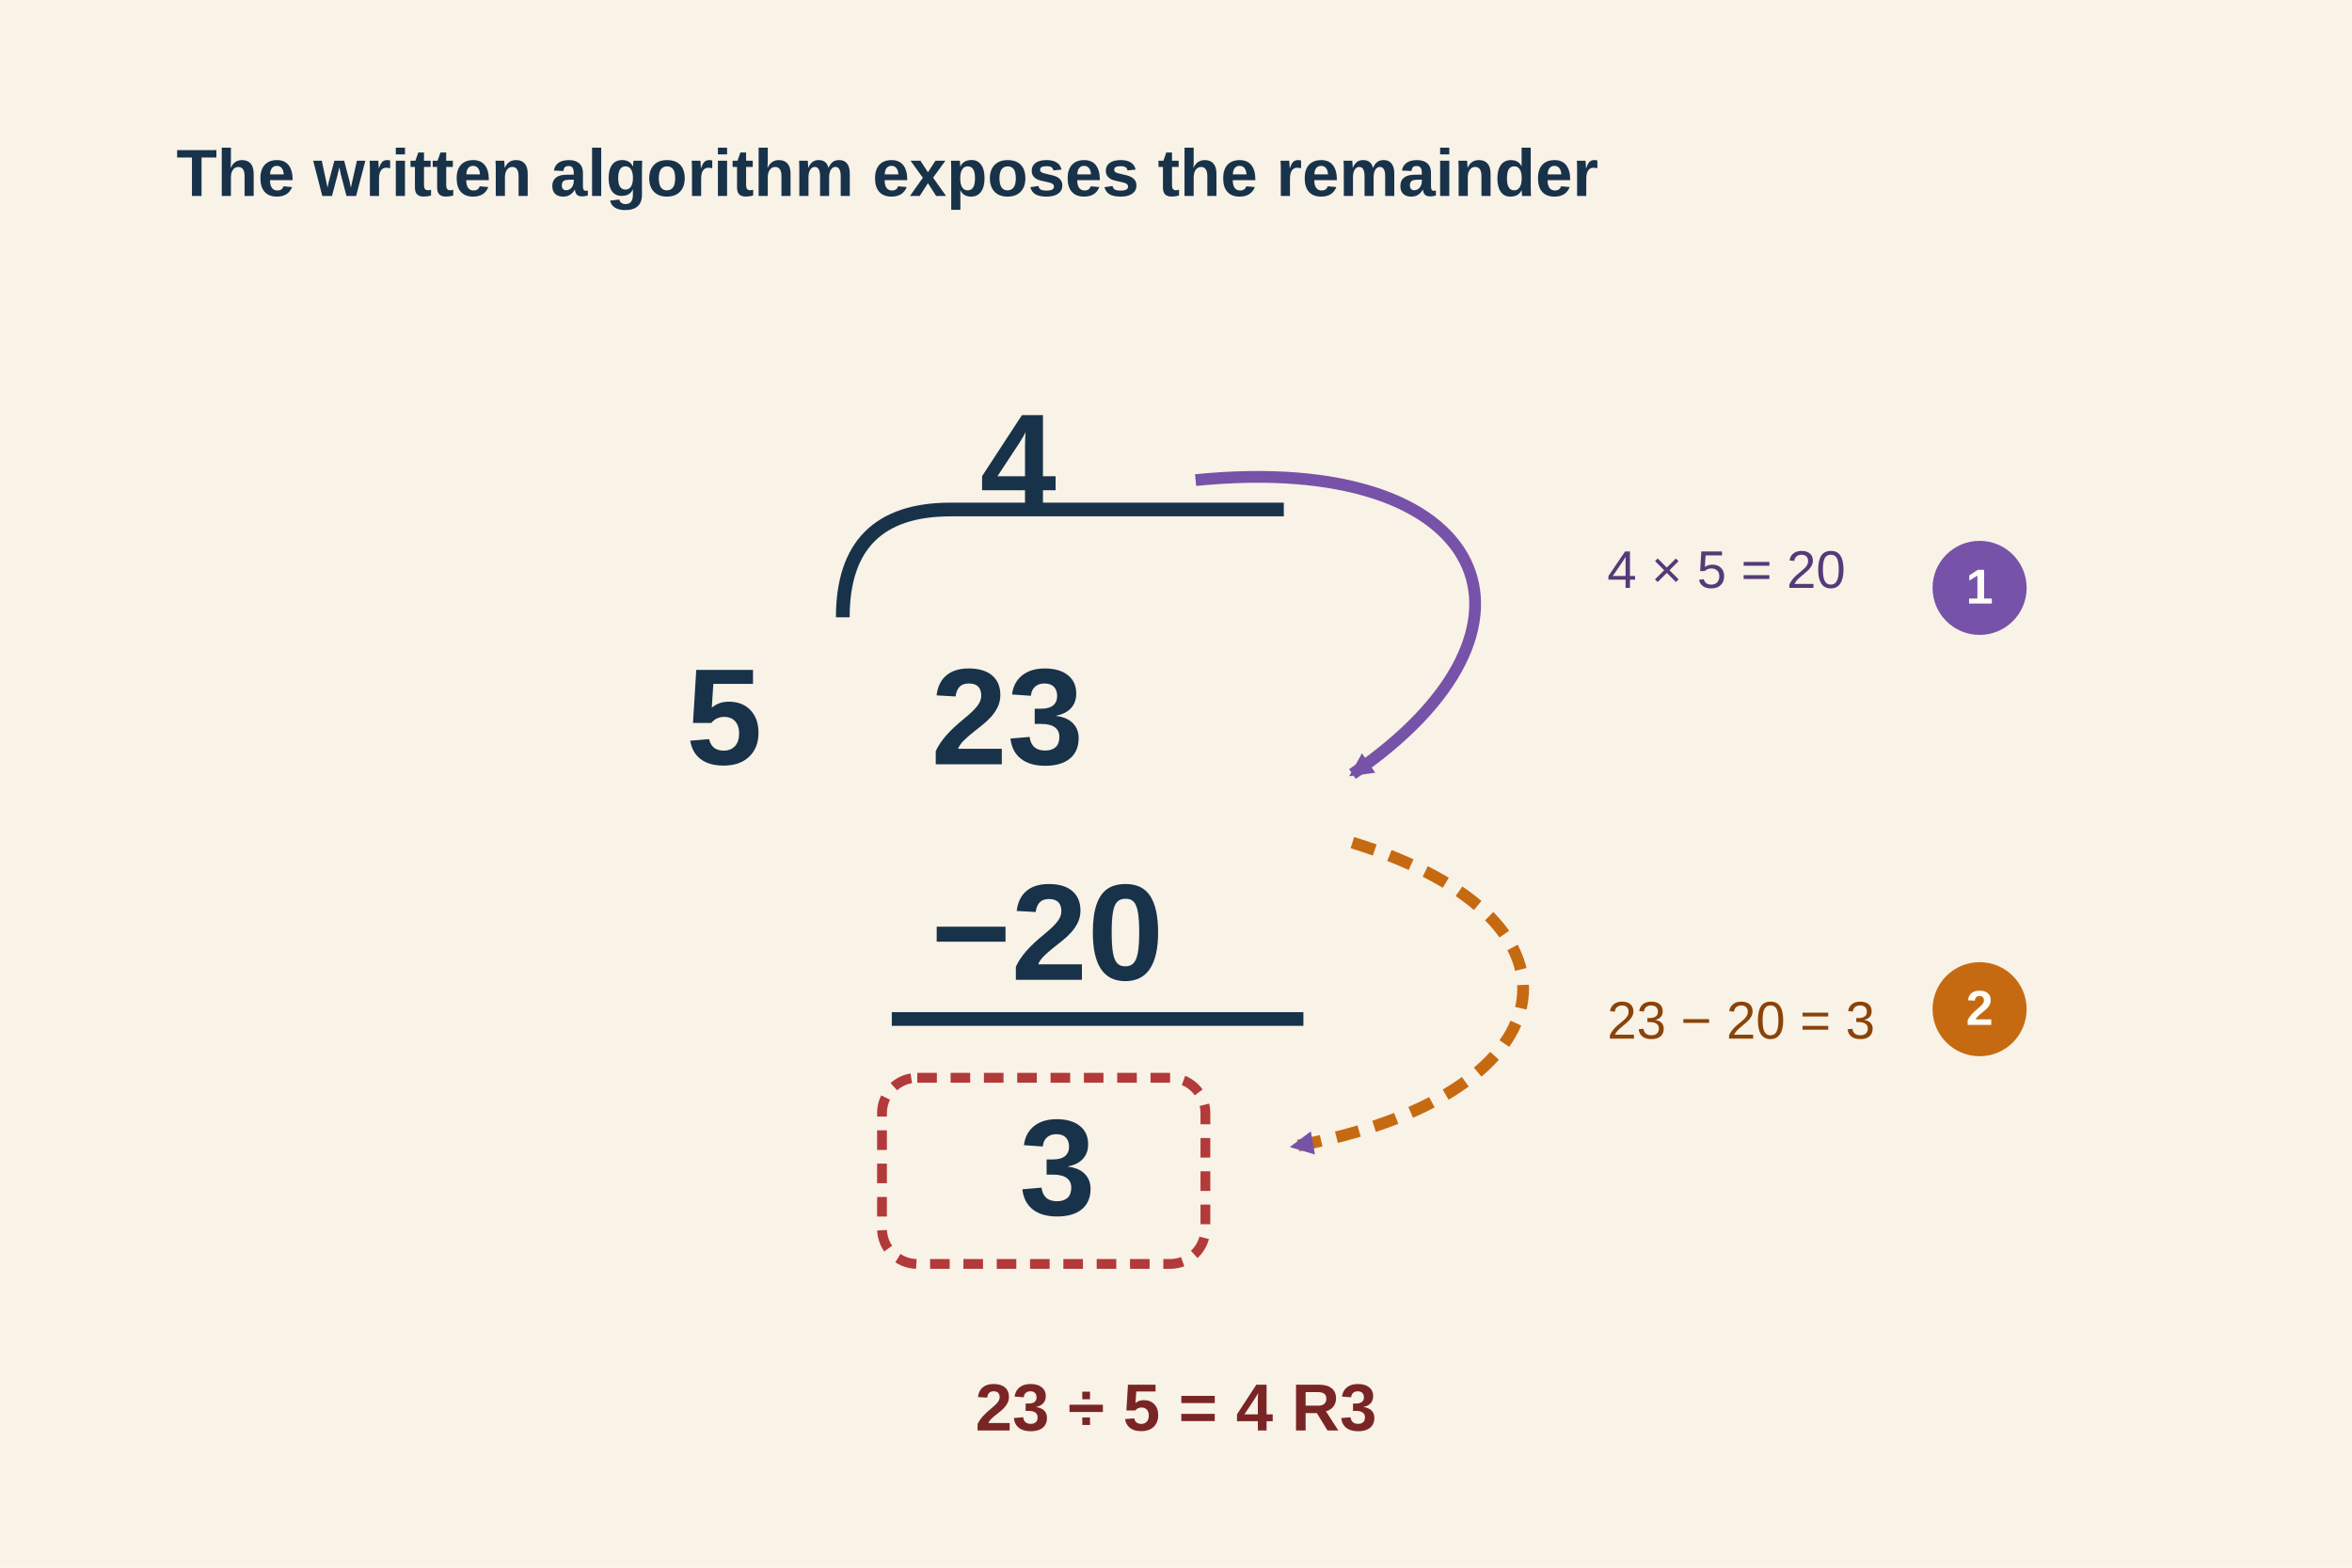
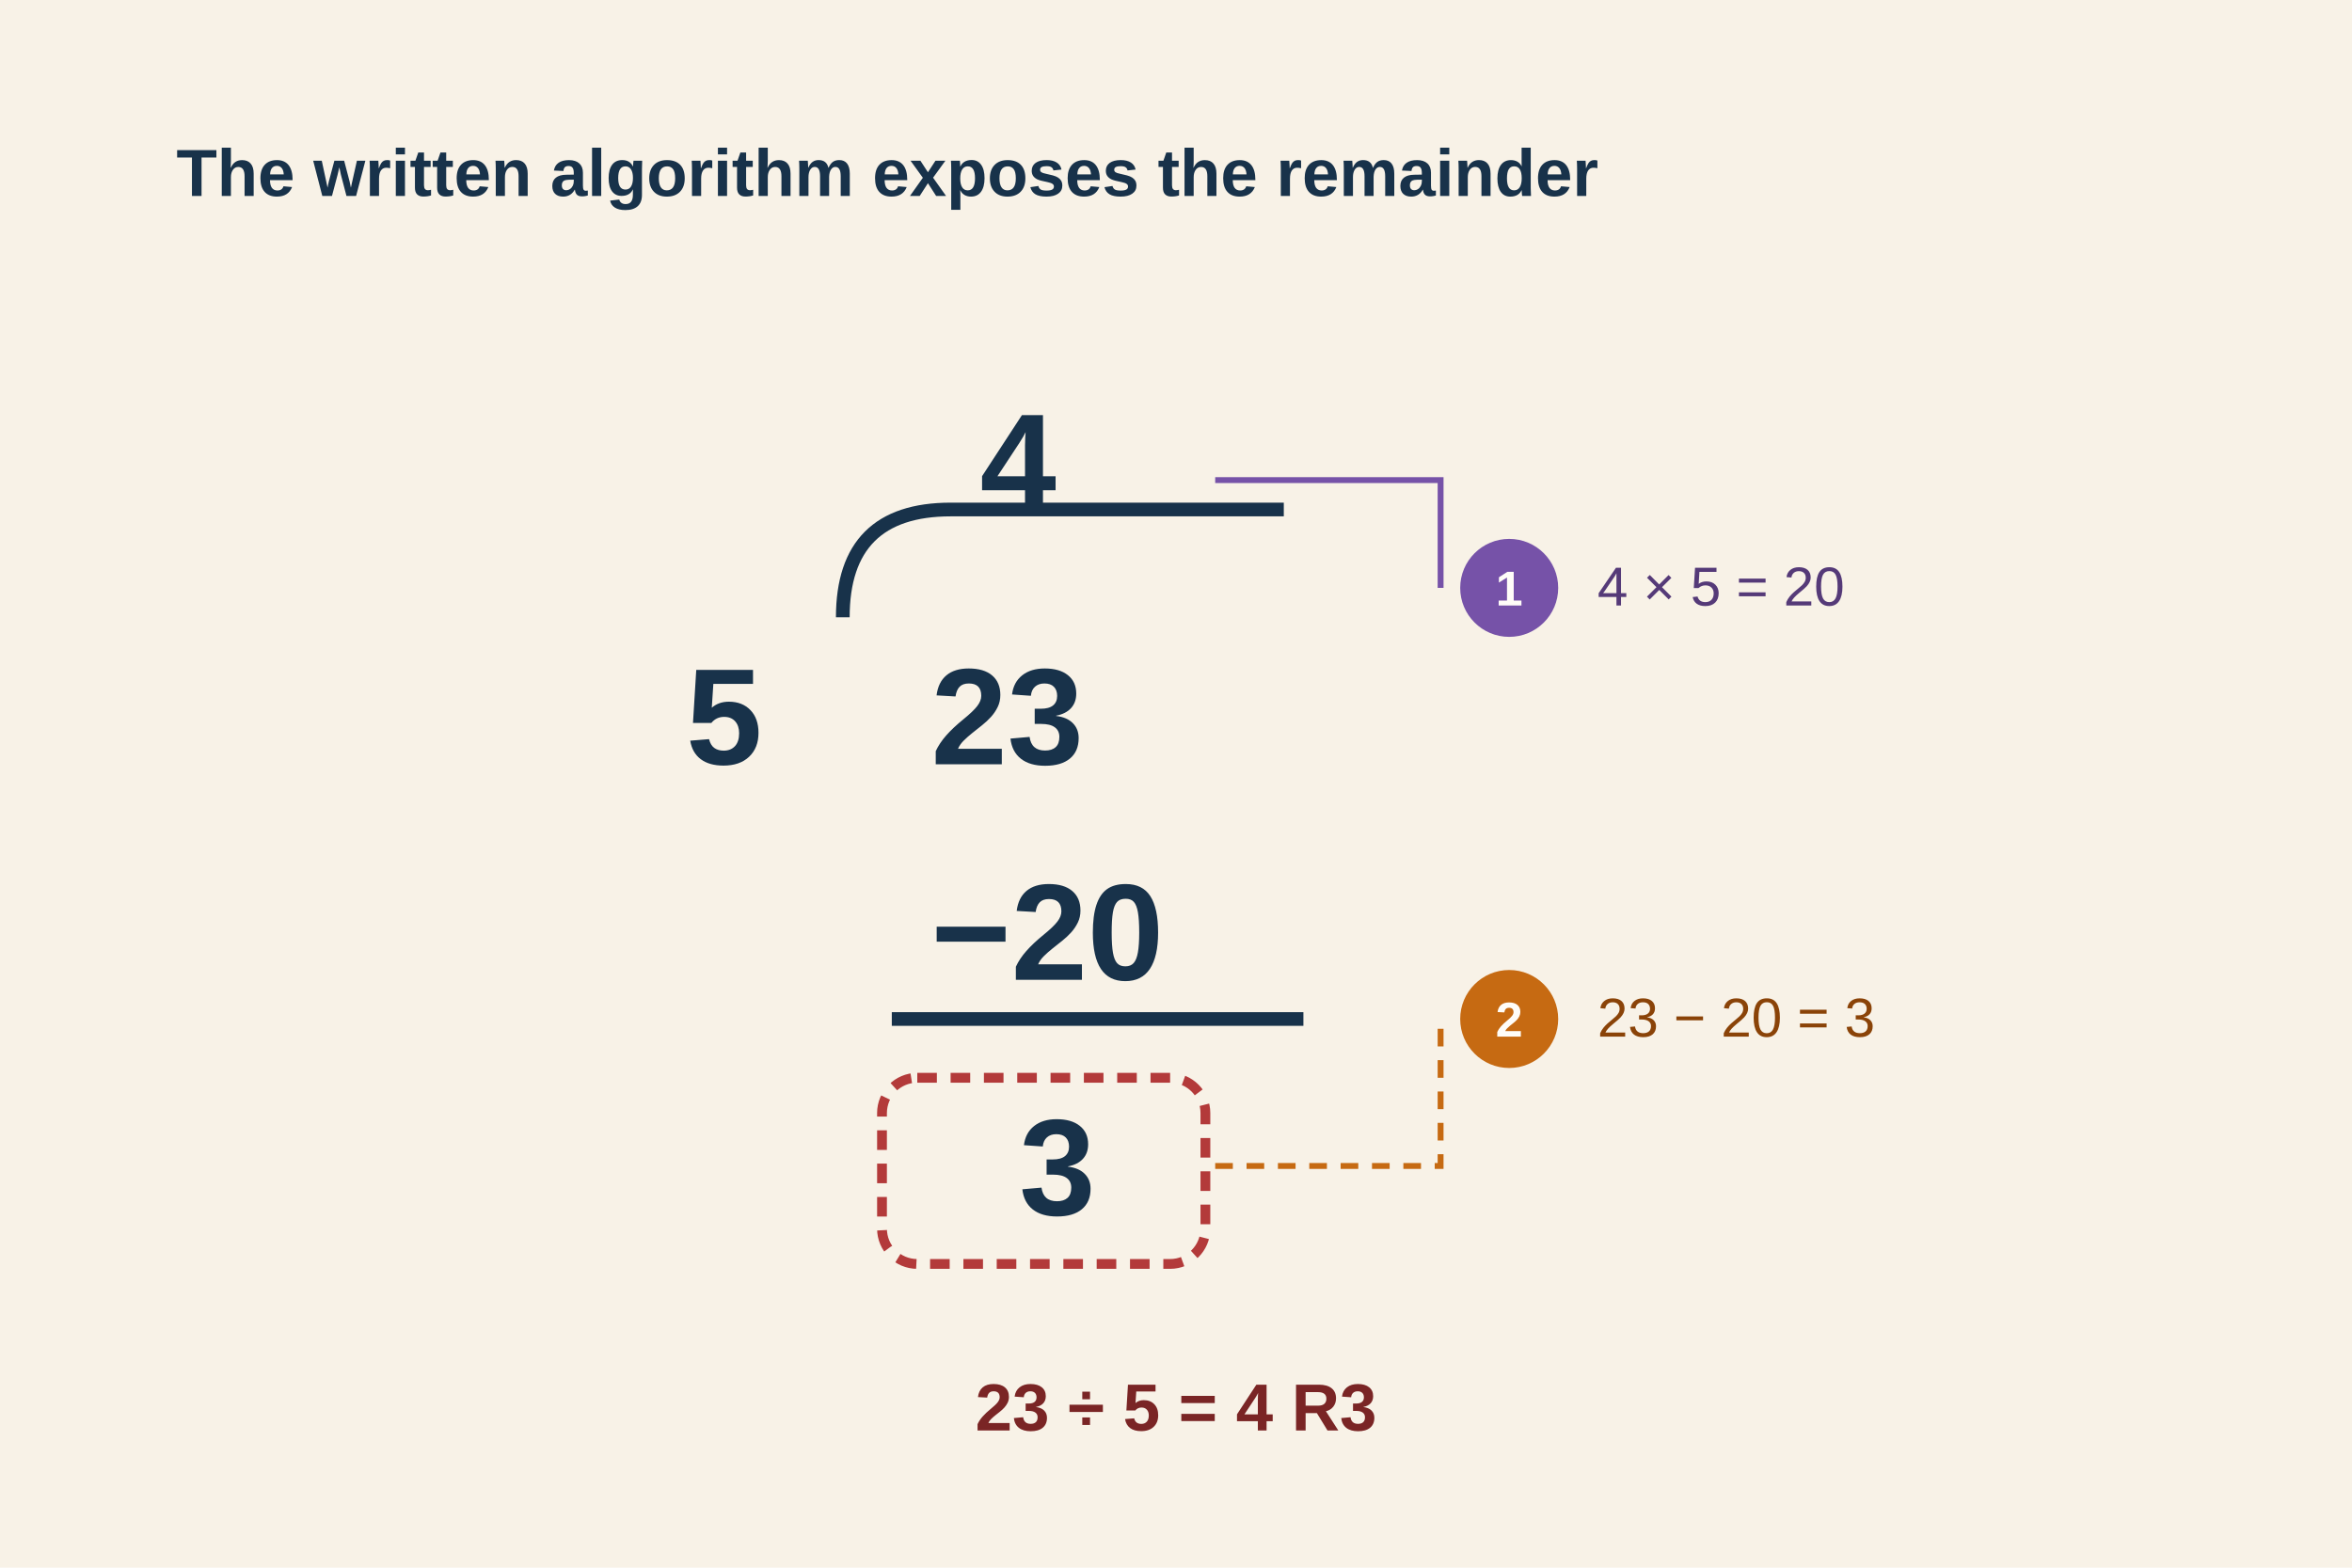
- <svg xmlns="http://www.w3.org/2000/svg" data-qa-image-fixes="2026-09-08" width="1200" height="800" viewBox="0 0 1200 800" role="img" aria-labelledby="title desc" shape-rendering="geometricPrecision" text-rendering="optimizeLegibility">
-   <defs>
-     <marker id="a" markerWidth="12" markerHeight="12" refX="10" refY="6" orient="auto" markerUnits="userSpaceOnUse" viewBox="0 0 12 12">
-       <path d="M0 0l12 6-12 6z" fill="#7652A8" />
-     </marker>
-   </defs>
+ <svg xmlns="http://www.w3.org/2000/svg" data-qa-image-pass="2026-09-28" width="1200" height="800" viewBox="0 0 1200 800" role="img" aria-labelledby="title desc" shape-rendering="geometricPrecision" text-rendering="optimizeLegibility">
  <rect width="1200" height="800" fill="#F8F2E7" />
  <text x="90" y="100" font-family="Arial,sans-serif" font-size="34" font-weight="700" fill="#18324A">The written algorithm exposes the remainder</text>
  <g font-family="Arial,sans-serif" fill="#18324A" font-size="70" font-weight="700">
    <text x="350" y="390">5</text>
    <text x="500" y="260">4</text>
    <text x="475" y="390">23</text>
    <text x="475" y="500">−20</text>
    <text x="520" y="620">3</text>
  </g>
  <path d="M430 315q0-55 55-55h170M455 520h210" fill="none" stroke="#18324A" stroke-width="7" />
-   <path d="M610 245C760 230 800 320 690 395" fill="none" stroke="#7652A8" stroke-width="6" marker-end="url(#a)" />
-   <text x="820" y="300" font-family="Arial,sans-serif" font-size="27" fill="#553A78">4 × 5 = 20</text>
-   <path d="M690 430C820 470 800 560 660 585" fill="none" stroke="#C66A12" stroke-width="6" stroke-dasharray="12 8" marker-end="url(#a)" />
-   <text x="820" y="530" font-family="Arial,sans-serif" font-size="27" fill="#8A4308">23 − 20 = 3</text>
  <rect x="450" y="550" width="165" height="95" rx="18" fill="none" stroke="#B33A3A" stroke-width="5" stroke-dasharray="10 7" />
+   <g font-family="Arial,sans-serif">
+     <path d="M620 245H735V300" fill="none" stroke="#7652A8" stroke-width="3" />
+     <circle cx="770" cy="300" r="25" fill="#7652A8" />
+     <text x="770" y="309" text-anchor="middle" font-size="25" font-weight="700" fill="#FFFDF8">1</text>
+     <text x="815" y="309" font-size="28" fill="#553A78">4 × 5 = 20</text>
+     <path d="M620 595H735V520" fill="none" stroke="#C66A12" stroke-width="3" stroke-dasharray="9 7" />
+     <circle cx="770" cy="520" r="25" fill="#C66A12" />
+     <text x="770" y="529" text-anchor="middle" font-size="25" font-weight="700" fill="#FFFDF8">2</text>
+     <text x="815" y="529" font-size="28" fill="#8A4308">23 − 20 = 3</text>
+   </g>
  <text x="600" y="730" text-anchor="middle" font-family="Arial,sans-serif" font-size="34" font-weight="700" fill="#7A2525">23 ÷ 5 = 4 R3</text>
-   <g data-qa-detail="numbered-order">
-     <g font-family="Arial,sans-serif" font-size="25" font-weight="700" text-anchor="middle">
-       <circle cx="1010" cy="300" r="24" fill="#7652A8" />
-       <text x="1010" y="308" fill="#FFFDF8">1</text>
-       <circle cx="1010" cy="515" r="24" fill="#C66A12" />
-       <text x="1010" y="523" fill="#FFFDF8">2</text>
-     </g>
-   </g>
</svg>
